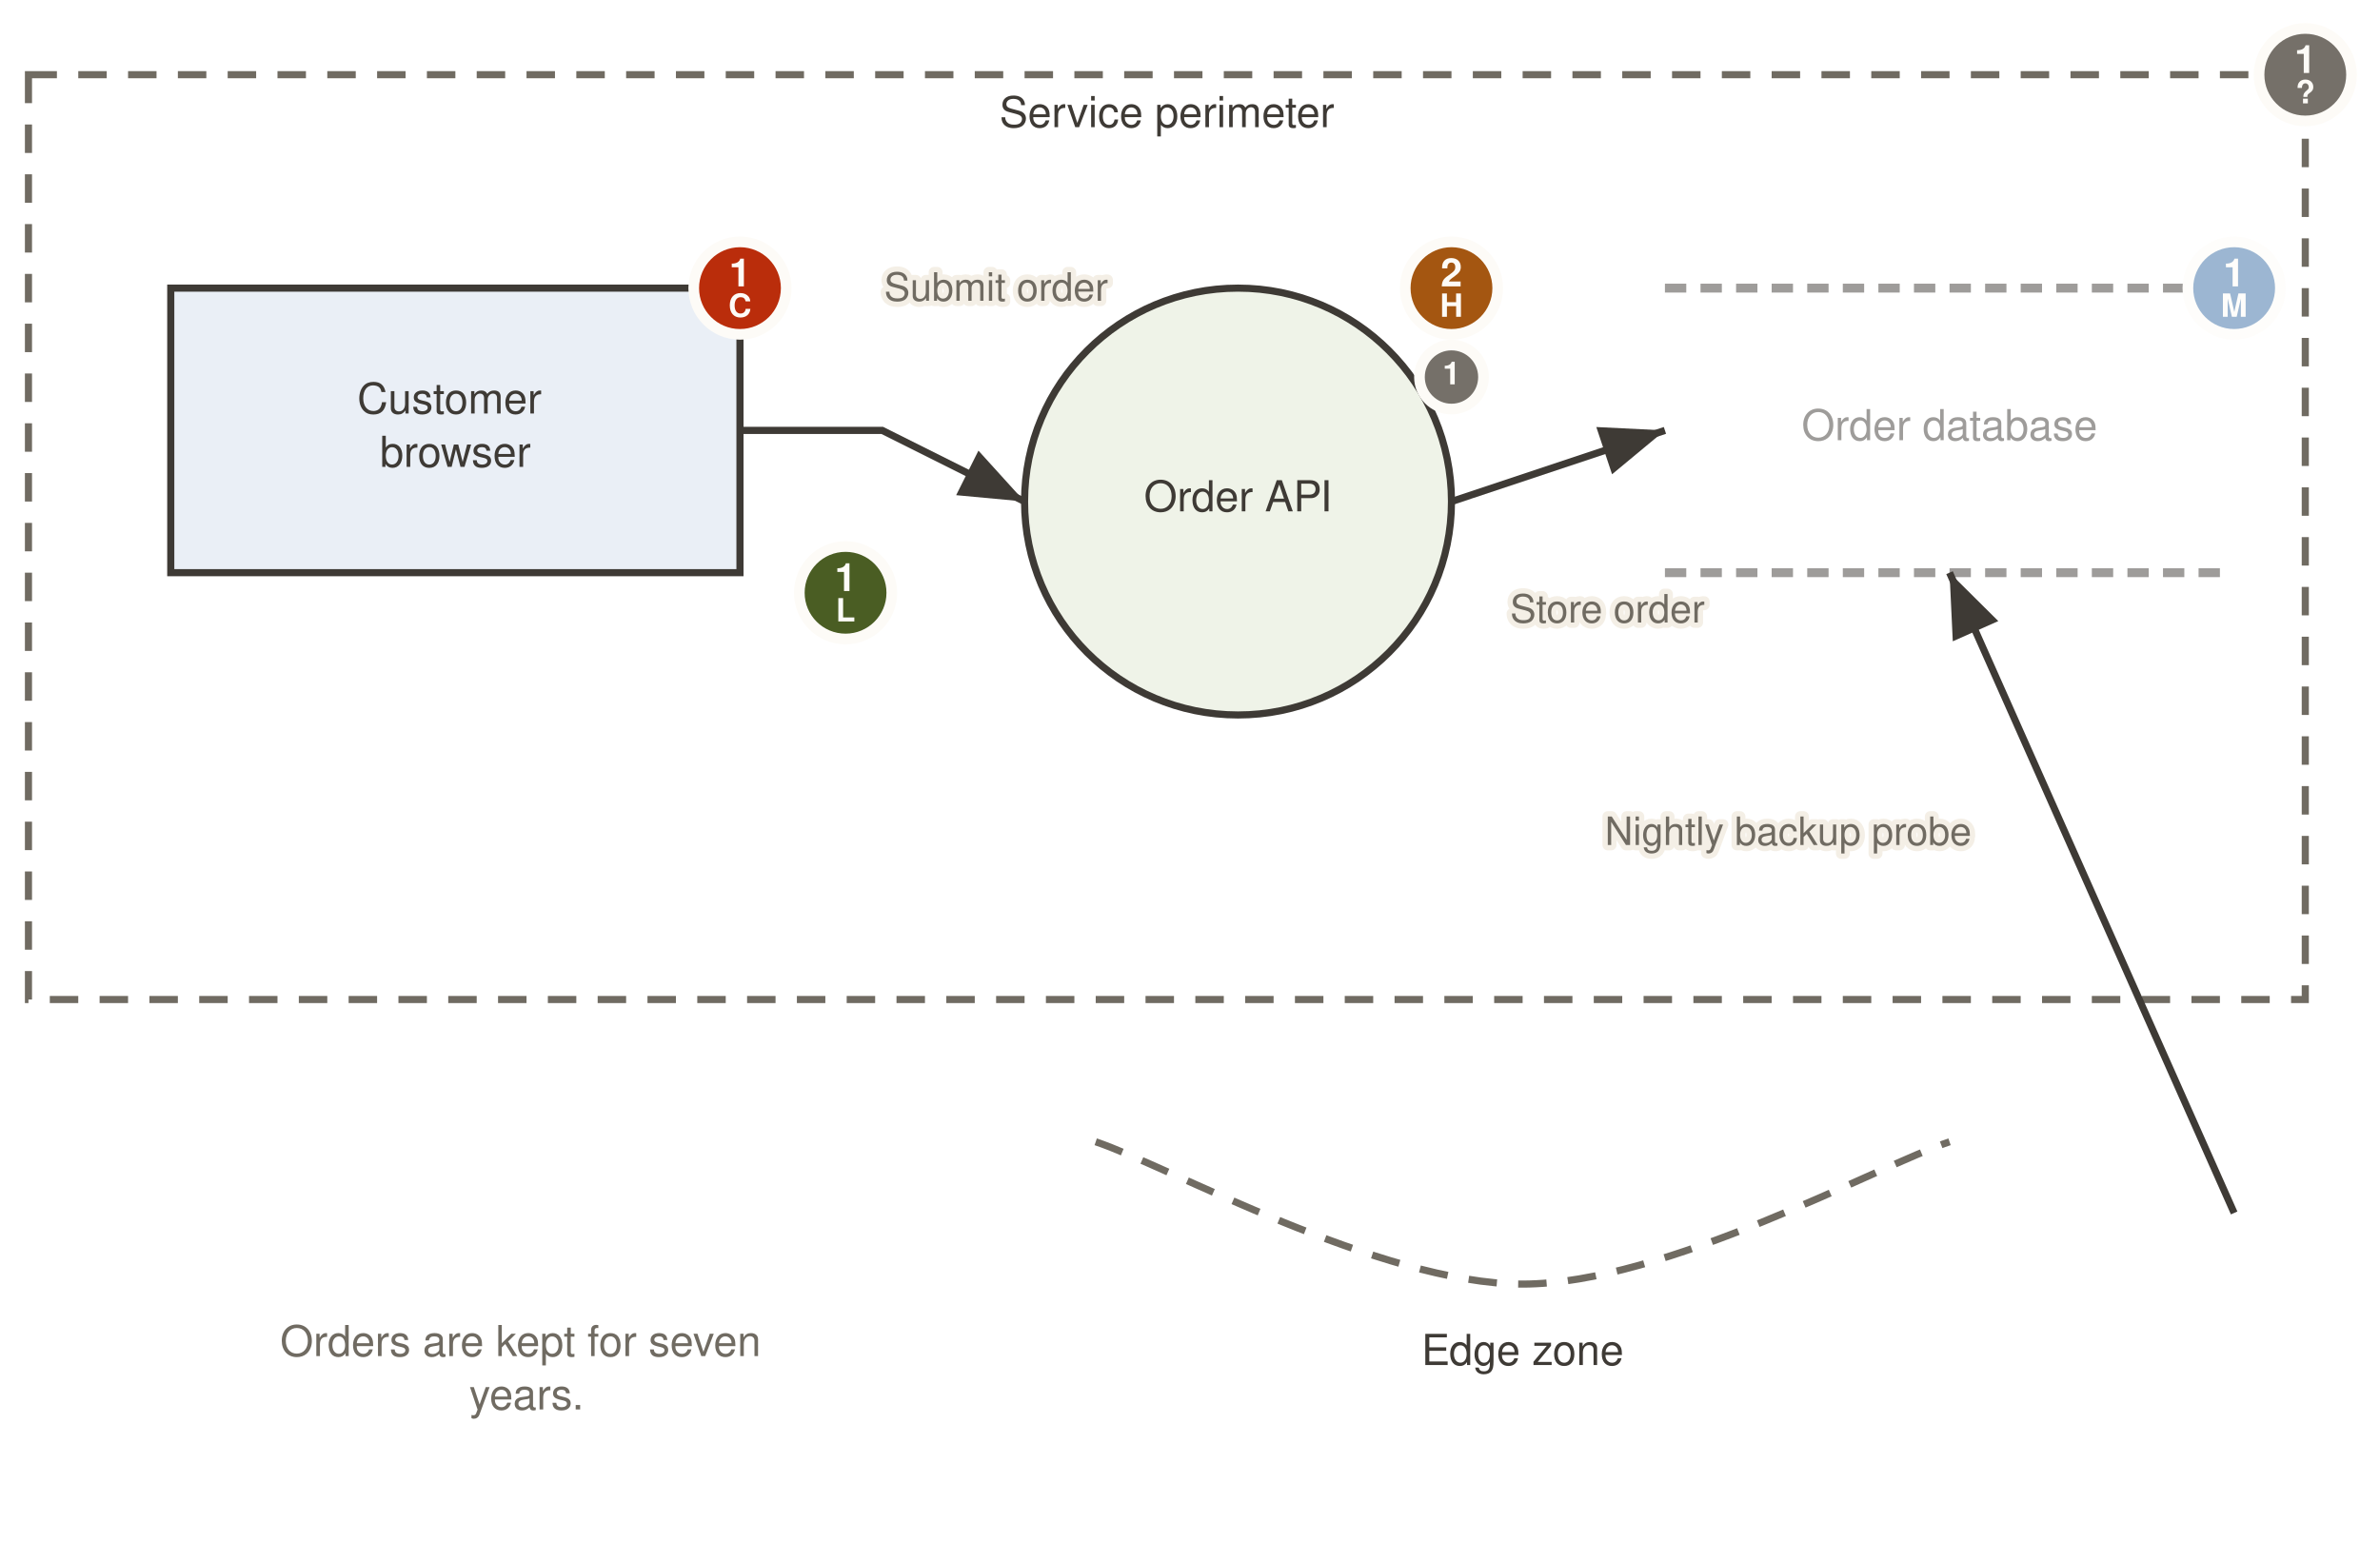
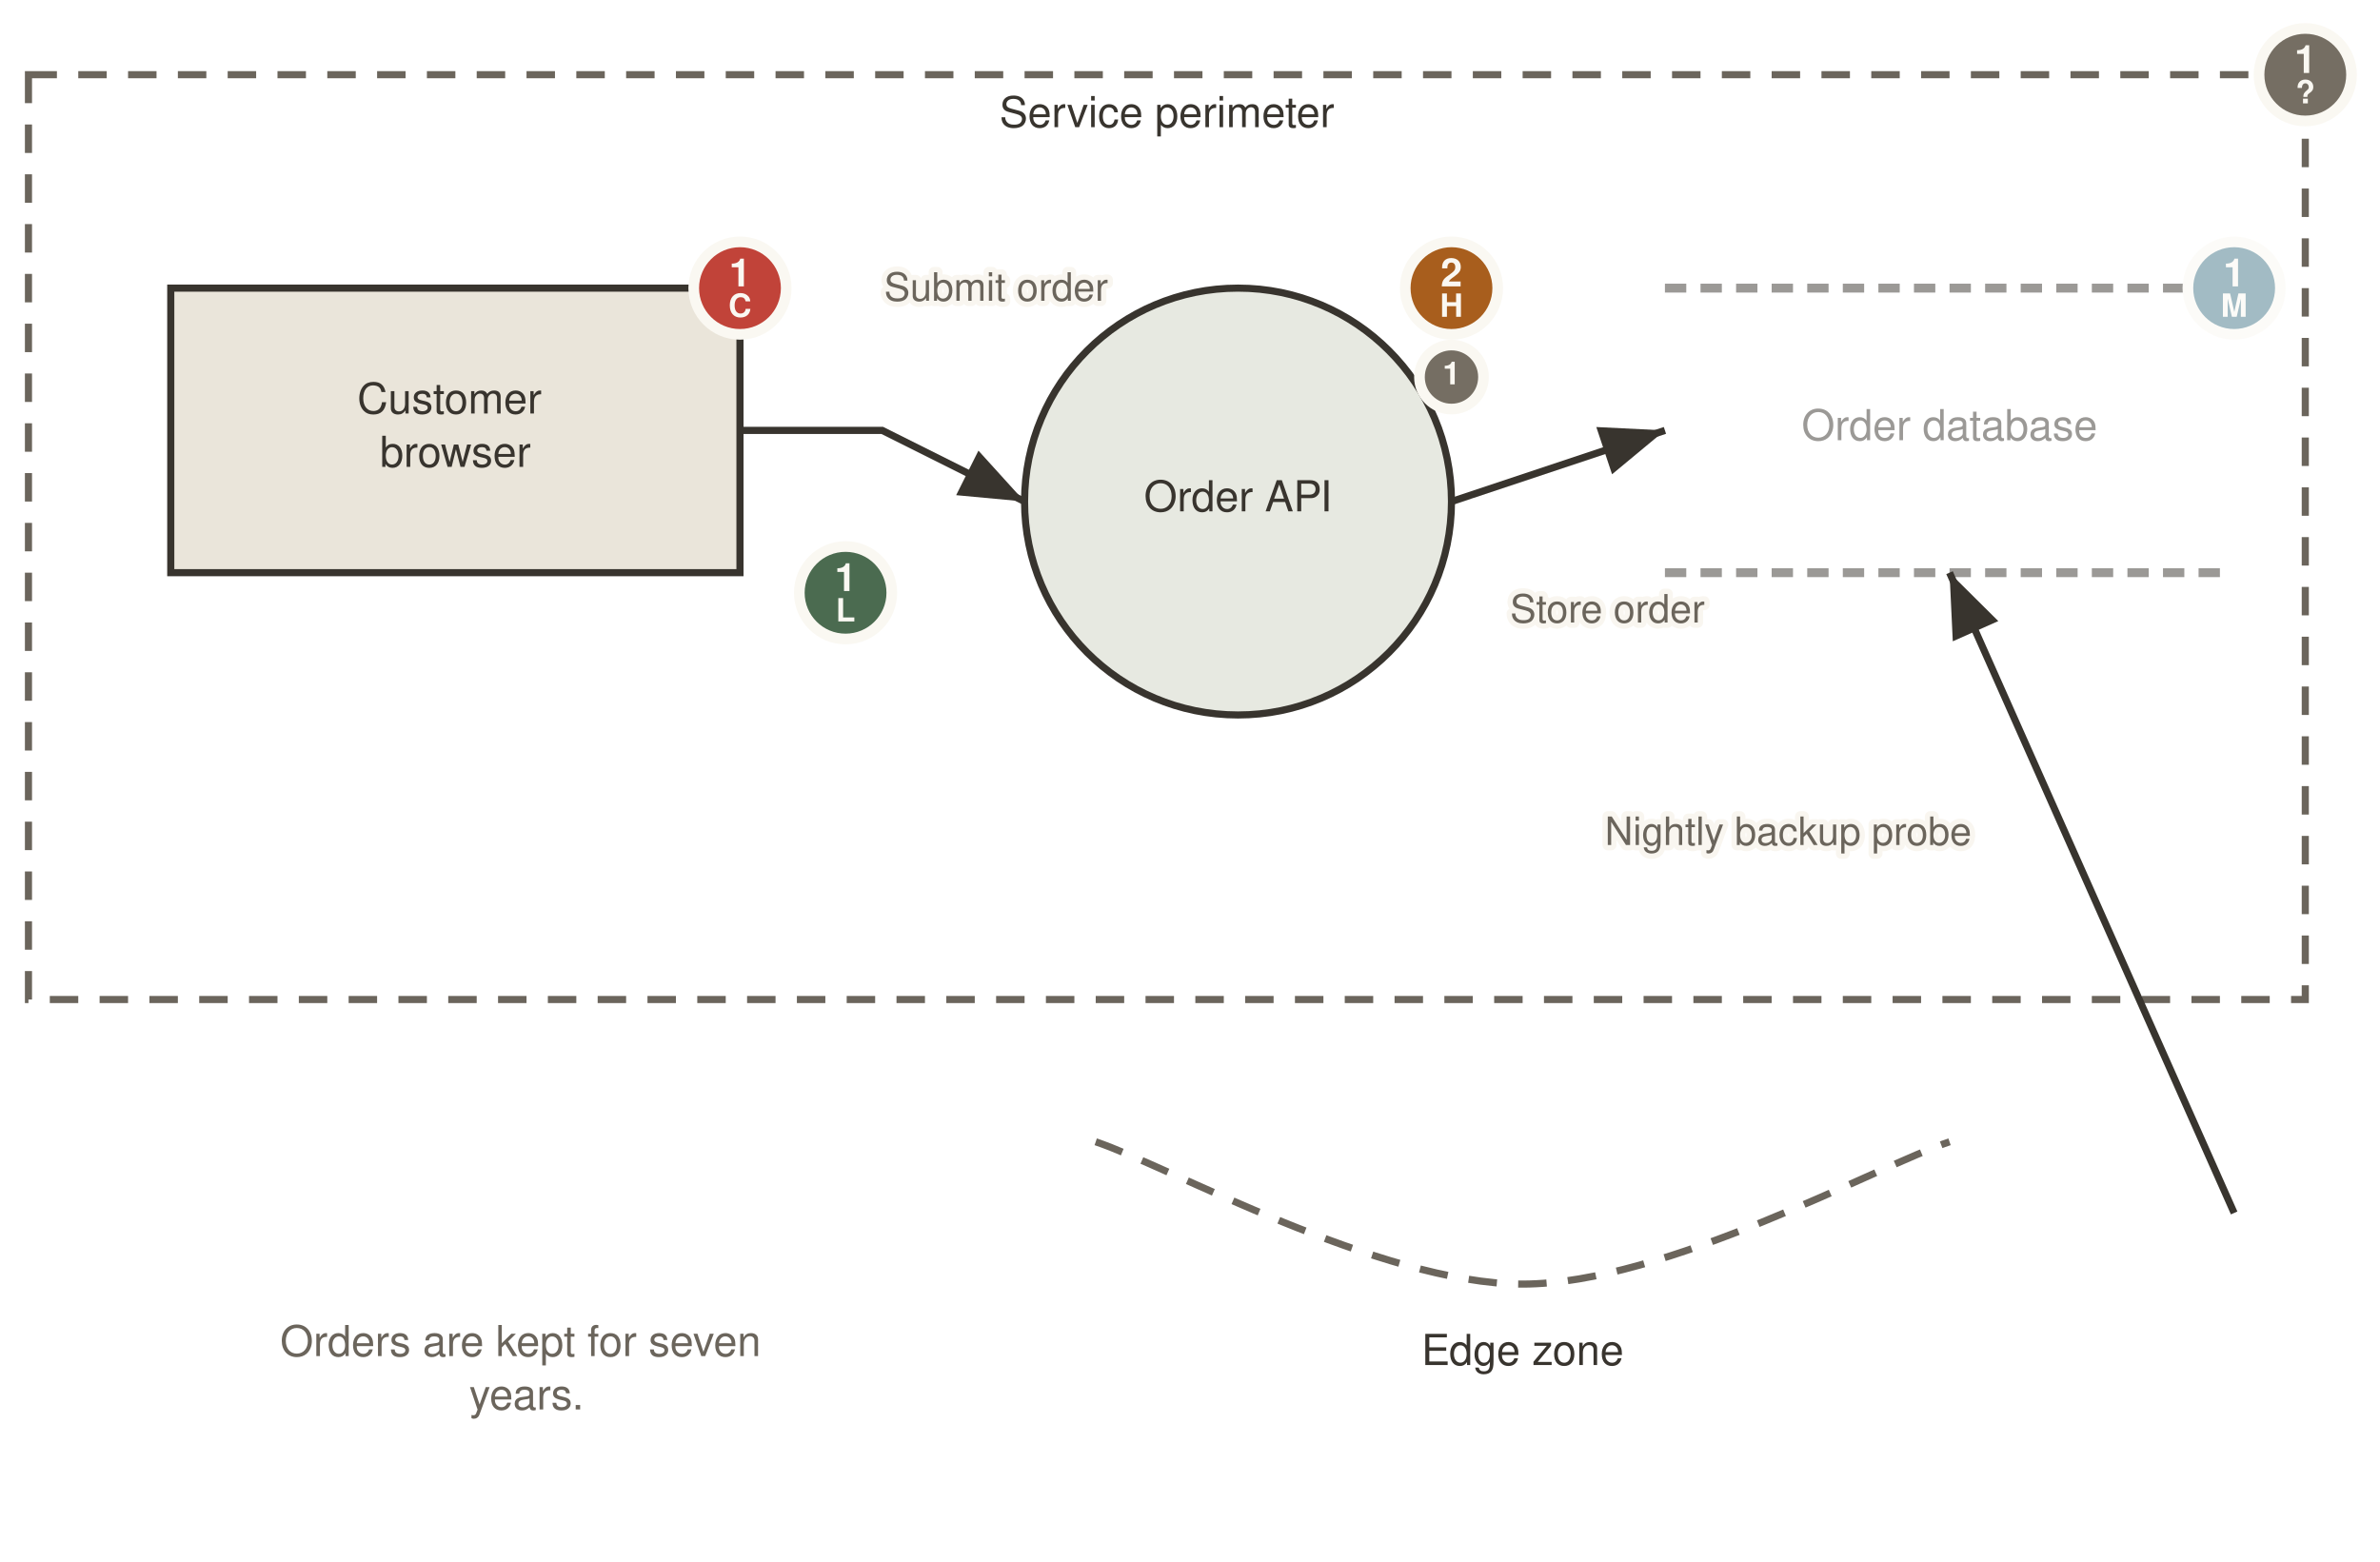
<svg xmlns="http://www.w3.org/2000/svg" viewBox="-8 -21 669 439" width="669" height="439">
  <style>.pn-element {
  font-family: 'Helvetica Neue', Helvetica, Arial, sans-serif;
}
.pn-shape {
-   fill: #FAF8F5;
-   stroke: #3E3A35;
+   fill: #FAF8F2;
+   stroke: #38342E;
  stroke-width: 2;
}
.pn-actor {
-   fill: #EAEFF6;
+   fill: #EAE5DA;
}
.pn-process {
-   fill: #EFF3E8;
+   fill: #E7E9E1;
}
.pn-store {
  fill: none;
  stroke-width: 2.5;
}
.pn-boundary-box,
.pn-boundary-curve {
  fill: none;
-   stroke: #706B62;
+   stroke: #6B655C;
  stroke-width: 2;
  stroke-dasharray: 8 6;
}
.pn-out-of-scope {
  opacity: 0.5;
}
.pn-out-of-scope .pn-shape {
  stroke-dasharray: 6 4;
}
.pn-label {
-   fill: #3E3A35;
+   fill: #38342E;
  font-size: 12px;
  font-weight: 500;
  text-anchor: middle;
  dominant-baseline: central;
}
.pn-note {
-   fill: #706B62;
+   fill: #6B655C;
  font-size: 12px;
  text-anchor: middle;
  dominant-baseline: central;
}
.pn-flow {
  fill: none;
}
.pn-flow-arrow {
-   fill: #3E3A35;
+   fill: #38342E;
  stroke: none;
}
.pn-flow-label {
-   fill: #706B62;
+   fill: #6B655C;
  font-size: 11px;
  text-anchor: middle;
  dominant-baseline: central;
  paint-order: stroke;
-   stroke: #F4EFE6;
+   stroke: #F9F6F0;
  stroke-width: 3;
  stroke-linejoin: round;
}
.pn-badge {
-   stroke: #FDFBF7;
+   stroke: #FAF8F2;
  stroke-width: 3;
}
.pn-badge-count {
-   fill: #FDFBF7;
+   fill: #FAF8F2;
  stroke: none;
  font-weight: 600;
  text-anchor: middle;
  dominant-baseline: central;
}
.pn-badge-primary .pn-badge-count {
  font-size: 11px;
}
.pn-badge-secondary .pn-badge-count {
  font-size: 9px;
}
.pn-badge-mark {
-   fill: #FDFBF7;
+   fill: #FAF8F2;
  stroke: none;
  font-size: 9px;
  font-weight: 700;
  text-anchor: middle;
  dominant-baseline: central;
}
.pn-tone-critical {
-   fill: #BA2D0B;
+   fill: #C14339;
}
.pn-tone-high {
-   fill: #A45611;
+   fill: #A85E1D;
}
.pn-tone-medium {
-   fill: #3A6EA5;
+   fill: #46788A;
}
.pn-tone-low {
-   fill: #4A5D23;
+   fill: #4B6B50;
}
.pn-tone-neutral {
-   fill: #757069;
+   fill: #756E63;
}
</style>
  <g transform="translate(0, 0)">
    <g class="pn-element">
      <rect class="pn-shape pn-boundary-box" width="640" height="260" />
      <text class="pn-label" x="320" y="12">
        <tspan x="320" dy="0">Service perimeter</tspan>
      </text>
      <g class="pn-badge" transform="translate(640, 0)">
        <g class="pn-badge-primary">
          <circle class="pn-tone-neutral" r="13" />
          <text class="pn-badge-count" y="-3">1</text>
          <text class="pn-badge-mark" y="6">?</text>
        </g>
      </g>
    </g>
  </g>
  <g transform="translate(298, 298)">
    <g class="pn-element">
      <path class="pn-shape pn-boundary-curve" d="M 2 2 C 22 8.667 82 42 122 42 C 162 42 222 8.667 242 2" />
      <text class="pn-label" x="122" y="62">
        <tspan x="122" dy="0">Edge zone</tspan>
      </text>
    </g>
  </g>
  <g transform="translate(40, 60)">
    <g class="pn-element">
      <rect class="pn-shape pn-actor" width="160" height="80" />
      <text class="pn-label" x="80" y="32.5">
        <tspan x="80" dy="0">Customer</tspan>
        <tspan x="80" dy="15">browser</tspan>
      </text>
      <g class="pn-badge" transform="translate(160, 0)">
        <g class="pn-badge-primary">
          <circle class="pn-tone-critical" r="13" />
          <text class="pn-badge-count" y="-3">1</text>
          <text class="pn-badge-mark" y="6">C</text>
        </g>
      </g>
    </g>
  </g>
  <g transform="translate(280, 60)">
    <g class="pn-element">
      <circle class="pn-shape pn-process" cx="60" cy="60" r="60" />
      <text class="pn-label" x="60" y="60">
        <tspan x="60" dy="0">Order API</tspan>
      </text>
      <g class="pn-badge" transform="translate(120, 0)">
        <g class="pn-badge-primary">
          <circle class="pn-tone-high" r="13" />
          <text class="pn-badge-count" y="-3">2</text>
          <text class="pn-badge-mark" y="6">H</text>
        </g>
        <g class="pn-badge-secondary" transform="translate(0, 25)">
          <circle class="pn-tone-neutral" r="9" />
          <text class="pn-badge-count">1</text>
        </g>
      </g>
    </g>
  </g>
  <g transform="translate(460, 60)">
    <g class="pn-element pn-out-of-scope">
      <line class="pn-shape pn-store" x1="0" y1="0" x2="160" y2="0" />
      <line class="pn-shape pn-store" x1="0" y1="80" x2="160" y2="80" />
      <text class="pn-label" x="80" y="40">
        <tspan x="80" dy="0">Order database</tspan>
      </text>
      <g class="pn-badge" transform="translate(160, 0)">
        <g class="pn-badge-primary">
          <circle class="pn-tone-medium" r="13" />
          <text class="pn-badge-count" y="-3">1</text>
          <text class="pn-badge-mark" y="6">M</text>
        </g>
      </g>
    </g>
  </g>
  <g transform="translate(40, 320)">
    <g class="pn-element">
      <text class="pn-note" x="100" y="37.5">
        <tspan x="100" dy="0">Orders are kept for seven</tspan>
        <tspan x="100" dy="15">years.</tspan>
      </text>
    </g>
  </g>
  <g class="pn-element">
    <path class="pn-shape pn-flow" d="M 200 100 L 240 100 L 280 120" />
    <path class="pn-flow-arrow" d="M 280 120 L 260.77 118.211 L 267.031 105.689 Z" />
    <text class="pn-flow-label" x="271.982" y="61.036">
      <tspan x="271.982" dy="0">Submit order</tspan>
    </text>
    <g class="pn-badge" transform="translate(229.678, 145.644)">
      <g class="pn-badge-primary">
        <circle class="pn-tone-low" r="13" />
        <text class="pn-badge-count" y="-3">1</text>
        <text class="pn-badge-mark" y="6">L</text>
      </g>
    </g>
  </g>
  <g class="pn-element">
    <path class="pn-shape pn-flow" d="M 400 120 L 460 100" />
    <path class="pn-flow-arrow" d="M 460 100 L 445.137 112.333 L 440.71 99.051 Z" />
    <text class="pn-flow-label" x="443.832" y="151.496">
      <tspan x="443.832" dy="0">Store order</tspan>
    </text>
  </g>
  <g class="pn-element">
    <path class="pn-shape pn-flow" d="M 620 320 L 540 140" />
    <path class="pn-flow-arrow" d="M 540 140 L 553.707 153.606 L 540.914 159.292 Z" />
    <text class="pn-flow-label" x="494.645" y="214.047">
      <tspan x="494.645" dy="0">Nightly backup probe</tspan>
    </text>
  </g>
</svg>
